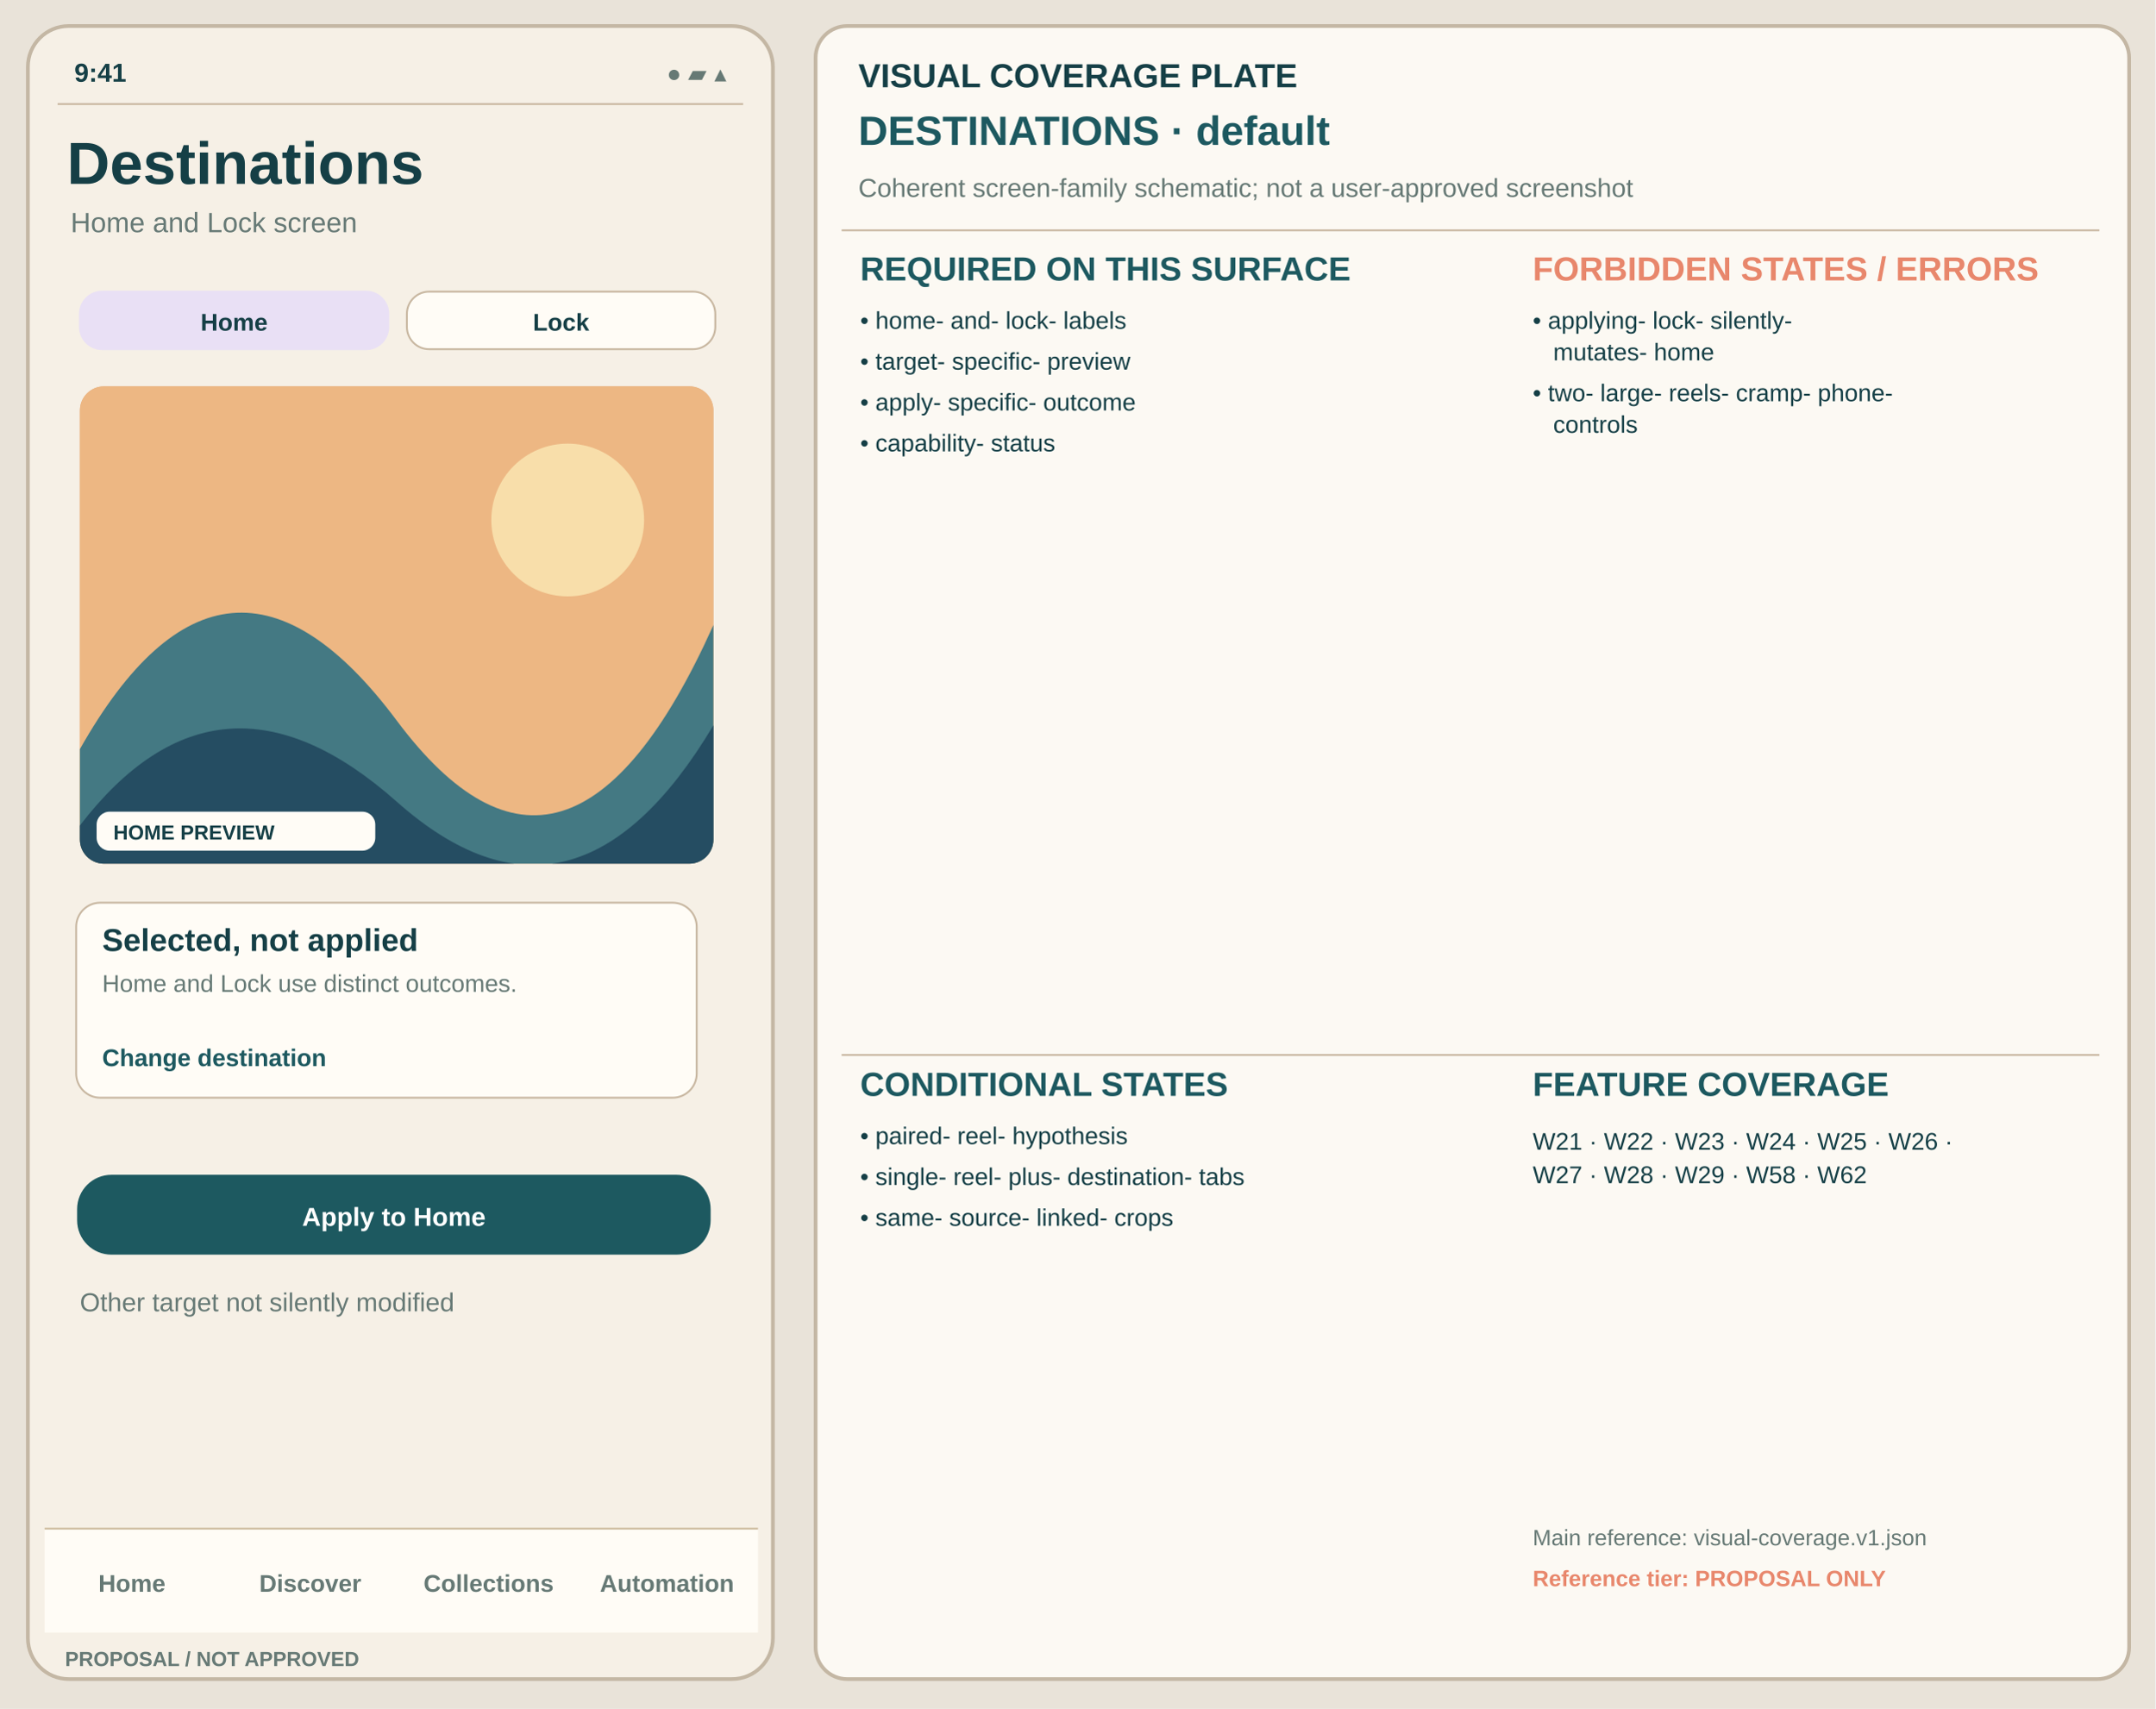
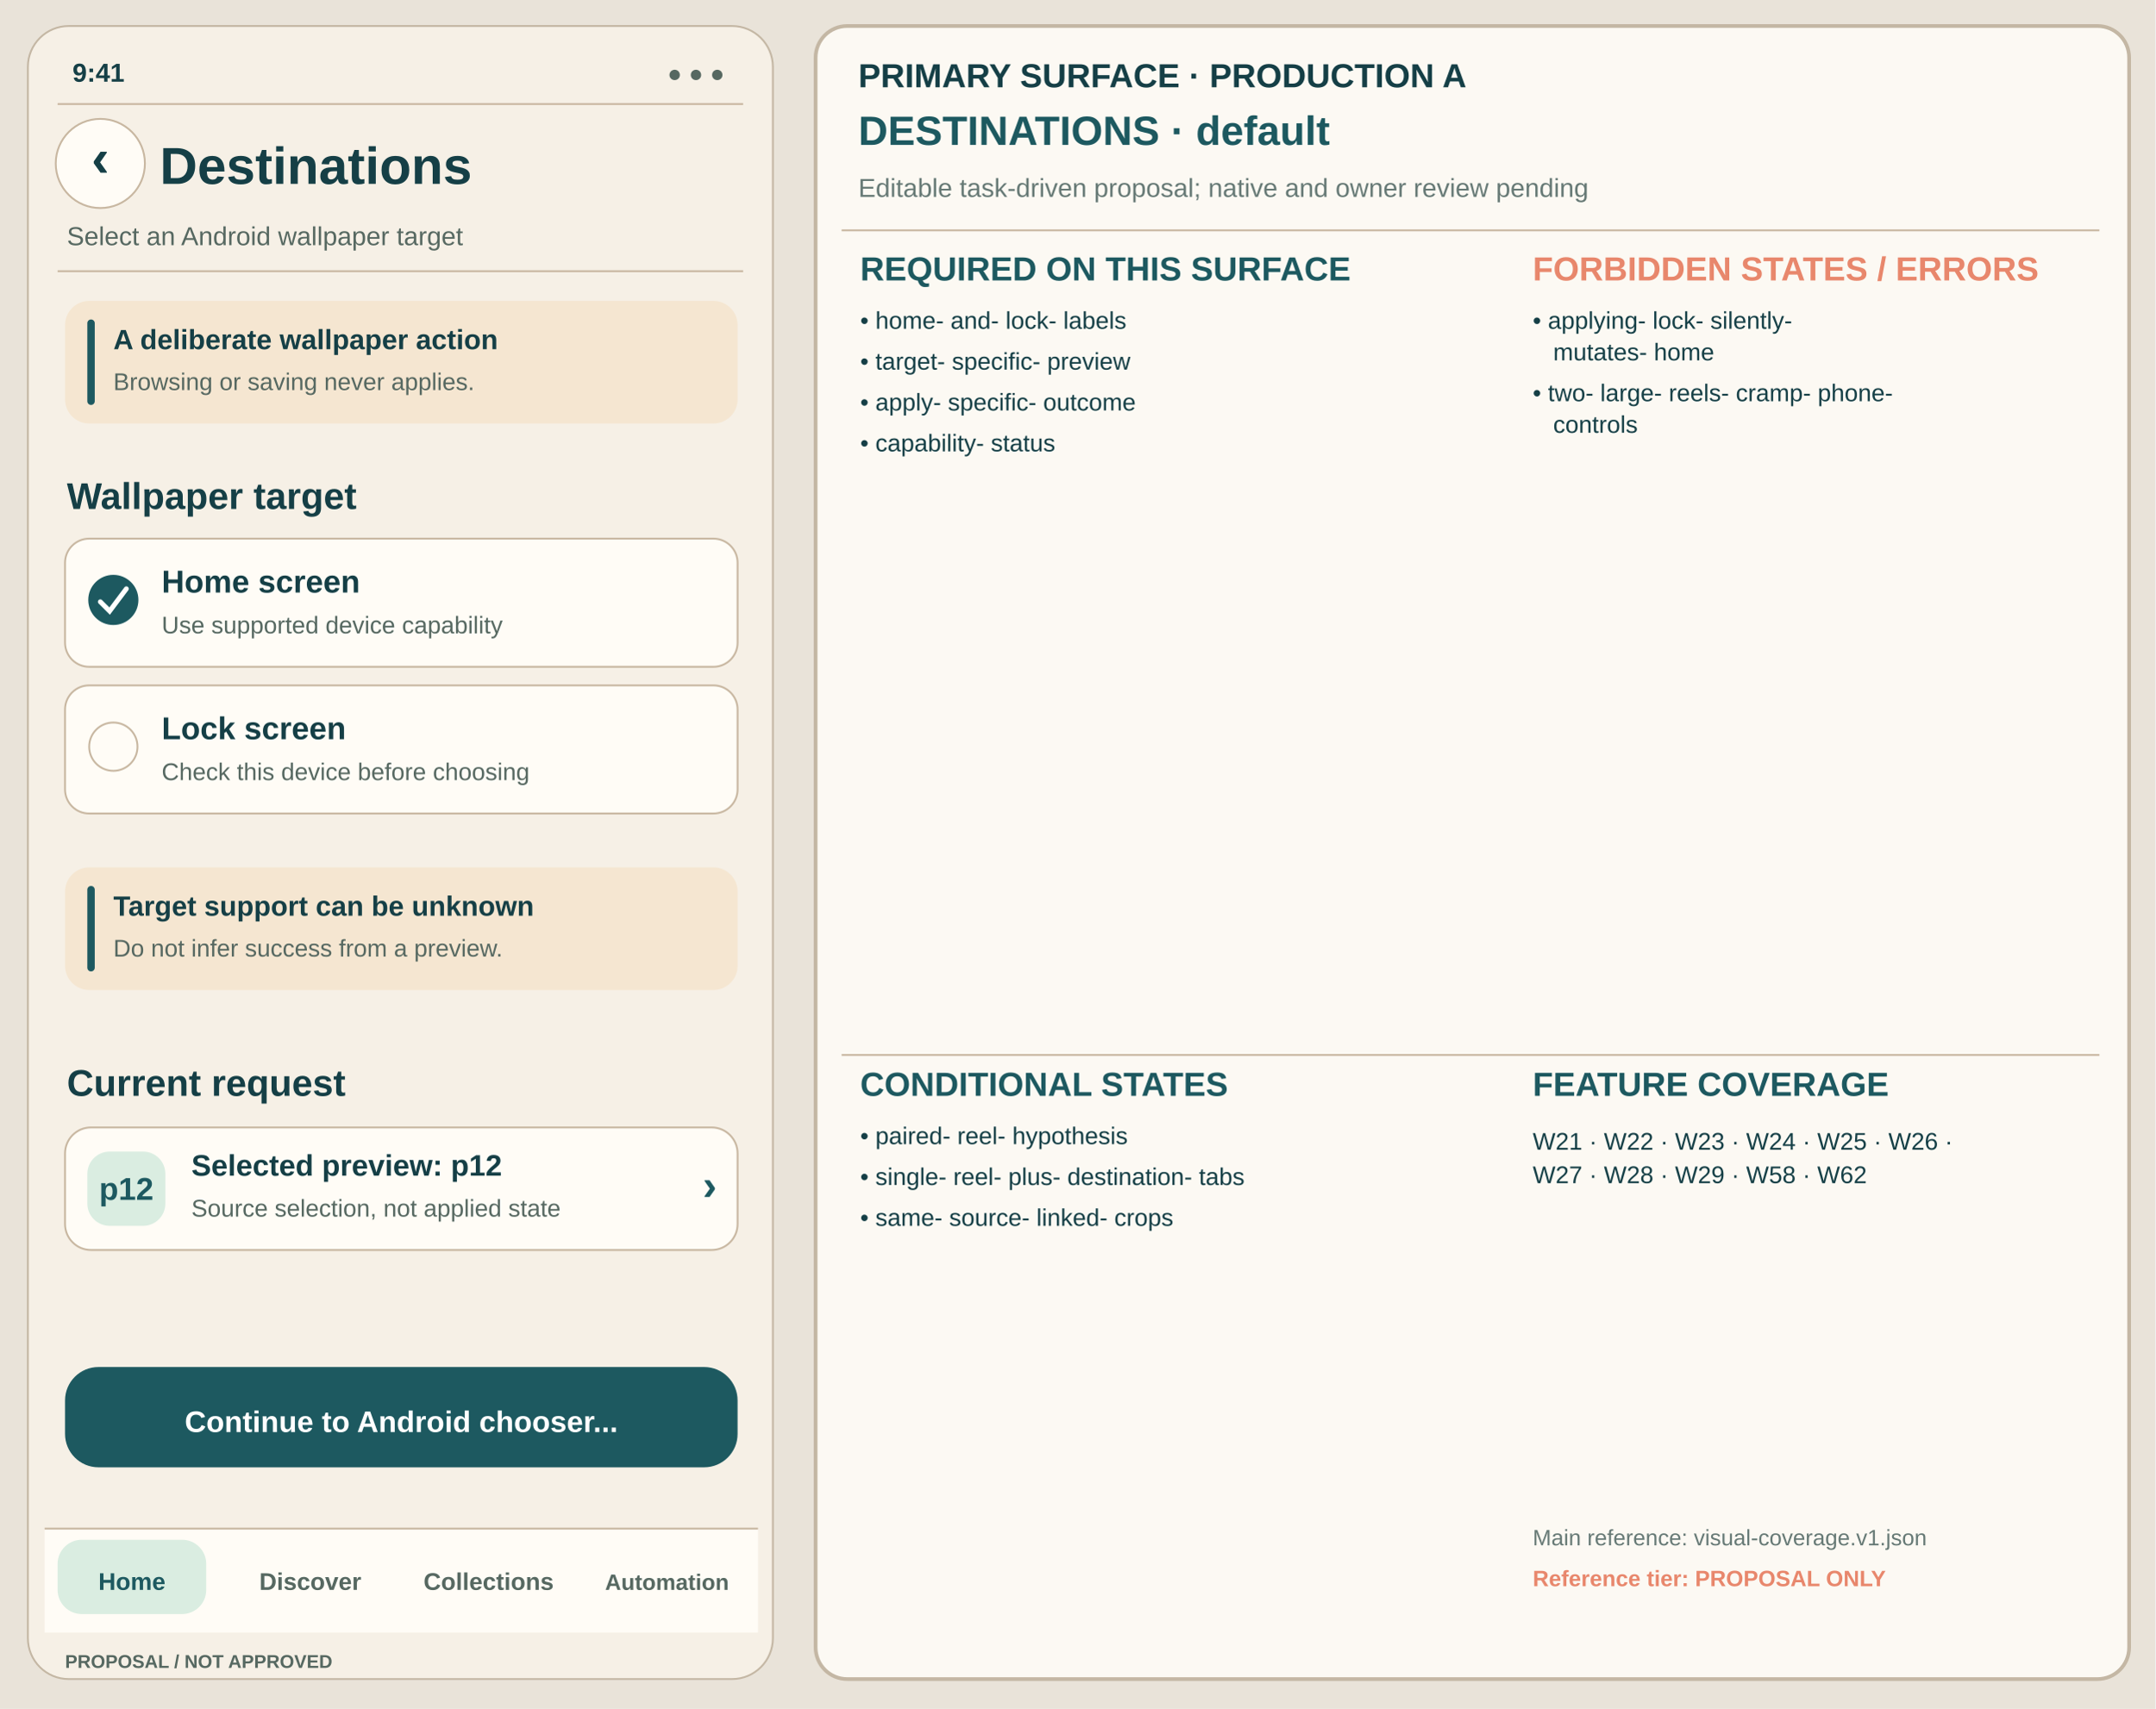
<svg xmlns="http://www.w3.org/2000/svg" width="1160" height="920" viewBox="0 0 1160 920" role="img" aria-label="Proposed Glimpse destinations annotated layout, default state, not yet approved">
-   <rect width="1160" height="920" fill="#E9E3D9" />
-   <rect x="15" y="14" width="401" height="890" rx="22" fill="#F6F0E6" stroke="#C4B7A4" stroke-width="2" />
-   <text x="40" y="44" fill="#153F46" font-family="Arial,Helvetica,sans-serif" font-size="14" font-weight="650" text-anchor="start">9:41</text>
-   <text x="391" y="44" fill="#667975" font-family="Arial,Helvetica,sans-serif" font-size="13" font-weight="400" text-anchor="end">● ▰ ▴</text>
-   <path d="M31 56 L400 56" stroke="#C8B7A1" stroke-width="1" fill="none" />
-   <text x="36" y="99" fill="#153F46" font-family="Arial,Helvetica,sans-serif" font-size="32" font-weight="700" text-anchor="start">Destinations</text>
-   <text x="38" y="125" fill="#667975" font-family="Arial,Helvetica,sans-serif" font-size="15" font-weight="400" text-anchor="start">Home and Lock screen</text>
-   <rect x="43" y="157" width="166" height="31" rx="12" fill="#E9E0F5" stroke="#E9E0F5" stroke-width="1" />
-   <text x="126" y="178" fill="#153F46" font-family="Arial,Helvetica,sans-serif" font-size="13" font-weight="600" text-anchor="middle">Home</text>
-   <rect x="219" y="157" width="166" height="31" rx="12" fill="#FFFCF6" stroke="#C8B7A1" stroke-width="1" />
-   <text x="302" y="178" fill="#153F46" font-family="Arial,Helvetica,sans-serif" font-size="13" font-weight="600" text-anchor="middle">Lock</text>
-   <rect x="43" y="208" width="341" height="257" rx="13" fill="#DFB087" stroke="none" stroke-width="1" />
-   <clipPath id="photo-43-208">
-     <rect x="43" y="208" width="341" height="257" rx="13" />
-   </clipPath>
-   <g clip-path="url(#photo-43-208)">
-     <rect x="43" y="208" width="341" height="257" fill="#EDB783" />
-     <circle cx="305.57" cy="279.96" r="41.12" fill="#F8DEAA" />
-     <path d="M43 403.32 Q121.43 264.54 213.5 387.9 T384 336.5 L384 465 H43Z" fill="#447983" />
-     <path d="M43 444.44 Q118.02 346.78 213.5 431.59 T384 390.47 L384 465 H43Z" fill="#254D62" />
-   </g>
-   <rect x="52" y="437" width="150" height="21" rx="7" fill="#FFFCF6" stroke="none" stroke-width="1" />
-   <text x="61" y="452" fill="#153F46" font-family="Arial,Helvetica,sans-serif" font-size="11" font-weight="600" text-anchor="start">HOME PREVIEW</text>
-   <rect x="41" y="486" width="334" height="105" rx="13" fill="#FFFCF6" stroke="#C8B7A1" stroke-width="1" />
-   <text x="55" y="512" fill="#153F46" font-family="Arial,Helvetica,sans-serif" font-size="17" font-weight="650" text-anchor="start">Selected, not applied</text>
-   <text x="55" y="534" fill="#667975" font-family="Arial,Helvetica,sans-serif" font-size="13" font-weight="400" text-anchor="start">Home and Lock use distinct outcomes.</text>
-   <text x="55" y="574" fill="#1D5960" font-family="Arial,Helvetica,sans-serif" font-size="13" font-weight="650" text-anchor="start">Change destination</text>
-   <rect x="42" y="633" width="340" height="42" rx="18" fill="#1D5960" stroke="#1D5960" stroke-width="1" />
-   <text x="212" y="660" fill="#FFFFFF" font-family="Arial,Helvetica,sans-serif" font-size="14" font-weight="650" text-anchor="middle">Apply to Home</text>
-   <text x="43" y="706" fill="#667975" font-family="Arial,Helvetica,sans-serif" font-size="14" font-weight="400" text-anchor="start">Other target not silently modified</text>
-   <rect x="24" y="823" width="384" height="56" rx="0" fill="#FFFCF6" stroke="none" stroke-width="1" />
-   <path d="M24 823 L408 823" stroke="#CEBC9F" stroke-width="1" fill="none" />
-   <text x="71" y="857" fill="#667975" font-family="Arial,Helvetica,sans-serif" font-size="13" font-weight="600" text-anchor="middle">Home</text>
-   <text x="167" y="857" fill="#667975" font-family="Arial,Helvetica,sans-serif" font-size="13" font-weight="600" text-anchor="middle">Discover</text>
-   <text x="263" y="857" fill="#667975" font-family="Arial,Helvetica,sans-serif" font-size="13" font-weight="600" text-anchor="middle">Collections</text>
-   <text x="359" y="857" fill="#667975" font-family="Arial,Helvetica,sans-serif" font-size="13" font-weight="600" text-anchor="middle">Automation</text>
-   <text x="35" y="897" fill="#667975" font-family="Arial,Helvetica,sans-serif" font-size="11" font-weight="650" text-anchor="start">PROPOSAL / NOT APPROVED</text>
+   <rect x="0" y="0" width="1160" height="920" rx="0" fill="#E9E3D9" stroke="none" />
+   <rect x="15" y="14" width="401" height="890" rx="22" fill="#F6F0E6" stroke="#C4B7A4" />
+   <text x="39" y="44" fill="#153F46" font-size="14" font-weight="700" font-family="Arial,Helvetica,sans-serif" text-anchor="start">9:41</text>
+   <text x="390" y="44" fill="#566861" font-size="13" font-weight="700" font-family="Arial,Helvetica,sans-serif" text-anchor="end">●  ●  ●</text>
+   <path d="M31 56 L400 56" fill="none" stroke="#C8B7A1" />
+   <path d="M31 146 L400 146" fill="none" stroke="#C8B7A1" />
+   <rect x="30" y="64" width="48" height="48" rx="24" fill="#FFFCF6" stroke="#C8B7A1" />
+   <text x="54" y="95" fill="#153F46" font-size="29" font-weight="700" font-family="Arial,Helvetica,sans-serif" text-anchor="middle">‹</text>
+   <text x="86" y="99" fill="#153F46" font-size="28" font-weight="700" font-family="Arial,Helvetica,sans-serif" text-anchor="start">Destinations</text>
+   <text x="36" y="132" fill="#566861" font-size="14" font-weight="500" font-family="Arial,Helvetica,sans-serif" text-anchor="start">Select an Android wallpaper target</text>
+   <rect x="35" y="162" width="362" height="66" rx="13" fill="#F5E6D1" stroke="none" />
+   <rect x="47" y="172" width="4" height="46" rx="2" fill="#1D5960" stroke="none" />
+   <text x="61" y="188" fill="#153F46" font-size="15" font-weight="700" font-family="Arial,Helvetica,sans-serif" text-anchor="start">A deliberate wallpaper action</text>
+   <text x="61" y="210" fill="#566861" font-size="13" font-weight="500" font-family="Arial,Helvetica,sans-serif" text-anchor="start">Browsing or saving never applies.</text>
+   <text x="36" y="274" fill="#153F46" font-size="20" font-weight="700" font-family="Arial,Helvetica,sans-serif" text-anchor="start">Wallpaper target</text>
+   <rect x="35" y="290" width="362" height="69" rx="13" fill="#FFFCF6" stroke="#C8B7A1" />
+   <rect x="48" y="310" width="26" height="26" rx="13" fill="#1D5960" stroke="#1D5960" />
+   <path d="M54 324 L59 329 L68 317" fill="none" stroke="#FFFFFF" stroke-width="2.6" stroke-linecap="round" />
+   <text x="87" y="319" fill="#153F46" font-size="17" font-weight="700" font-family="Arial,Helvetica,sans-serif" text-anchor="start">Home screen</text>
+   <text x="87" y="341" fill="#566861" font-size="13" font-weight="500" font-family="Arial,Helvetica,sans-serif" text-anchor="start">Use supported device capability</text>
+   <rect x="35" y="369" width="362" height="69" rx="13" fill="#FFFCF6" stroke="#C8B7A1" />
+   <rect x="48" y="389" width="26" height="26" rx="13" fill="#FFFCF6" stroke="#C8B7A1" />
+   <text x="87" y="398" fill="#153F46" font-size="17" font-weight="700" font-family="Arial,Helvetica,sans-serif" text-anchor="start">Lock screen</text>
+   <text x="87" y="420" fill="#566861" font-size="13" font-weight="500" font-family="Arial,Helvetica,sans-serif" text-anchor="start">Check this device before choosing</text>
+   <rect x="35" y="467" width="362" height="66" rx="13" fill="#F5E6D1" stroke="none" />
+   <rect x="47" y="477" width="4" height="46" rx="2" fill="#1D5960" stroke="none" />
+   <text x="61" y="493" fill="#153F46" font-size="15" font-weight="700" font-family="Arial,Helvetica,sans-serif" text-anchor="start">Target support can be unknown</text>
+   <text x="61" y="515" fill="#566861" font-size="13" font-weight="500" font-family="Arial,Helvetica,sans-serif" text-anchor="start">Do not infer success from a preview.</text>
+   <text x="36" y="590" fill="#153F46" font-size="20" font-weight="700" font-family="Arial,Helvetica,sans-serif" text-anchor="start">Current request</text>
+   <rect x="35" y="607" width="362" height="66" rx="14" fill="#FFFCF6" stroke="#C8B7A1" />
+   <rect x="47" y="620" width="42" height="40" rx="12" fill="#DAEDE1" stroke="none" />
+   <text x="68" y="646" fill="#1D5960" font-size="17" font-weight="700" font-family="Arial,Helvetica,sans-serif" text-anchor="middle">p12</text>
+   <text x="103" y="633" fill="#153F46" font-size="16" font-weight="700" font-family="Arial,Helvetica,sans-serif" text-anchor="start">Selected preview: p12</text>
+   <text x="103" y="655" fill="#566861" font-size="13" font-weight="500" font-family="Arial,Helvetica,sans-serif" text-anchor="start">Source selection, not applied state</text>
+   <text x="382" y="646" fill="#1D5960" font-size="23" font-weight="700" font-family="Arial,Helvetica,sans-serif" text-anchor="middle">›</text>
+   <rect x="35" y="736" width="362" height="54" rx="18" fill="#1D5960" stroke="none" />
+   <text x="216" y="771" fill="#FFFFFF" font-size="16" font-weight="700" font-family="Arial,Helvetica,sans-serif" text-anchor="middle">Continue to Android chooser...</text>
+   <rect x="24" y="823" width="384" height="56" rx="0" fill="#FFFCF6" stroke="none" />
+   <path d="M24 823 L408 823" fill="none" stroke="#C8B7A1" />
+   <rect x="31" y="829" width="80" height="40" rx="13" fill="#DAEDE1" stroke="none" />
+   <text x="71" y="856" fill="#1D5960" font-size="13" font-weight="700" font-family="Arial,Helvetica,sans-serif" text-anchor="middle">Home</text>
+   <text x="167" y="856" fill="#566861" font-size="13" font-weight="600" font-family="Arial,Helvetica,sans-serif" text-anchor="middle">Discover</text>
+   <text x="263" y="856" fill="#566861" font-size="13" font-weight="600" font-family="Arial,Helvetica,sans-serif" text-anchor="middle">Collections</text>
+   <text x="359" y="856" fill="#566861" font-size="12" font-weight="600" font-family="Arial,Helvetica,sans-serif" text-anchor="middle">Automation</text>
+   <text x="35" y="898" fill="#566861" font-size="10" font-weight="700" font-family="Arial,Helvetica,sans-serif" text-anchor="start">PROPOSAL / NOT APPROVED</text>
  <rect x="439" y="14" width="707" height="890" rx="17" fill="#FCF9F3" stroke="#C4B7A4" stroke-width="2" />
-   <text x="462" y="47" fill="#153F46" font-family="Arial,Helvetica,sans-serif" font-size="18" font-weight="700" text-anchor="start">VISUAL COVERAGE PLATE</text>
+   <text x="462" y="47" fill="#153F46" font-family="Arial,Helvetica,sans-serif" font-size="18" font-weight="700" text-anchor="start">PRIMARY SURFACE · PRODUCTION A</text>
  <text x="462" y="78" fill="#1D5960" font-family="Arial,Helvetica,sans-serif" font-size="22" font-weight="700" text-anchor="start">DESTINATIONS · default</text>
-   <text x="462" y="106" fill="#667975" font-family="Arial,Helvetica,sans-serif" font-size="14" font-weight="400" text-anchor="start">Coherent screen-family schematic; not a user-approved screenshot</text>
+   <text x="462" y="106" fill="#667975" font-family="Arial,Helvetica,sans-serif" font-size="14" font-weight="400" text-anchor="start">Editable task-driven proposal; native and owner review pending</text>
  <path d="M453 124 L1130 124" stroke="#C8B7A1" stroke-width="1" fill="none" />
  <text x="463" y="151" fill="#1D5960" font-family="Arial,Helvetica,sans-serif" font-size="18" font-weight="700" text-anchor="start">REQUIRED ON THIS SURFACE</text>
  <text x="463" y="177" fill="#153F46" font-family="Arial,Helvetica,sans-serif" font-size="13" font-weight="400" text-anchor="start">• home- and- lock- labels</text>
  <text x="463" y="199" fill="#153F46" font-family="Arial,Helvetica,sans-serif" font-size="13" font-weight="400" text-anchor="start">• target- specific- preview</text>
  <text x="463" y="221" fill="#153F46" font-family="Arial,Helvetica,sans-serif" font-size="13" font-weight="400" text-anchor="start">• apply- specific- outcome</text>
  <text x="463" y="243" fill="#153F46" font-family="Arial,Helvetica,sans-serif" font-size="13" font-weight="400" text-anchor="start">• capability- status</text>
  <text x="825" y="151" fill="#E8876C" font-family="Arial,Helvetica,sans-serif" font-size="18" font-weight="700" text-anchor="start">FORBIDDEN STATES / ERRORS</text>
  <text x="825" y="177" fill="#153F46" font-family="Arial,Helvetica,sans-serif" font-size="13" font-weight="400" text-anchor="start">• applying- lock- silently-</text>
  <text x="836" y="194" fill="#153F46" font-family="Arial,Helvetica,sans-serif" font-size="13" font-weight="400" text-anchor="start">mutates- home</text>
  <text x="825" y="216" fill="#153F46" font-family="Arial,Helvetica,sans-serif" font-size="13" font-weight="400" text-anchor="start">• two- large- reels- cramp- phone-</text>
  <text x="836" y="233" fill="#153F46" font-family="Arial,Helvetica,sans-serif" font-size="13" font-weight="400" text-anchor="start">controls</text>
  <path d="M453 568 L1130 568" stroke="#C8B7A1" stroke-width="1" fill="none" />
  <text x="463" y="590" fill="#1D5960" font-family="Arial,Helvetica,sans-serif" font-size="18" font-weight="700" text-anchor="start">CONDITIONAL STATES</text>
  <text x="463" y="616" fill="#153F46" font-family="Arial,Helvetica,sans-serif" font-size="13" font-weight="400" text-anchor="start">• paired- reel- hypothesis</text>
  <text x="463" y="638" fill="#153F46" font-family="Arial,Helvetica,sans-serif" font-size="13" font-weight="400" text-anchor="start">• single- reel- plus- destination- tabs</text>
  <text x="463" y="660" fill="#153F46" font-family="Arial,Helvetica,sans-serif" font-size="13" font-weight="400" text-anchor="start">• same- source- linked- crops</text>
  <text x="825" y="590" fill="#1D5960" font-family="Arial,Helvetica,sans-serif" font-size="18" font-weight="700" text-anchor="start">FEATURE COVERAGE</text>
  <text x="825" y="619" fill="#153F46" font-family="Arial,Helvetica,sans-serif" font-size="13" font-weight="400" text-anchor="start">W21 · W22 · W23 · W24 · W25 · W26 ·</text>
  <text x="825" y="637" fill="#153F46" font-family="Arial,Helvetica,sans-serif" font-size="13" font-weight="400" text-anchor="start">W27 · W28 · W29 · W58 · W62</text>
  <text x="825" y="832" fill="#667975" font-family="Arial,Helvetica,sans-serif" font-size="12" font-weight="400" text-anchor="start">Main reference: visual-coverage.v1.json</text>
  <text x="825" y="854" fill="#E8876C" font-family="Arial,Helvetica,sans-serif" font-size="12" font-weight="700" text-anchor="start">Reference tier: PROPOSAL ONLY</text>
</svg>
